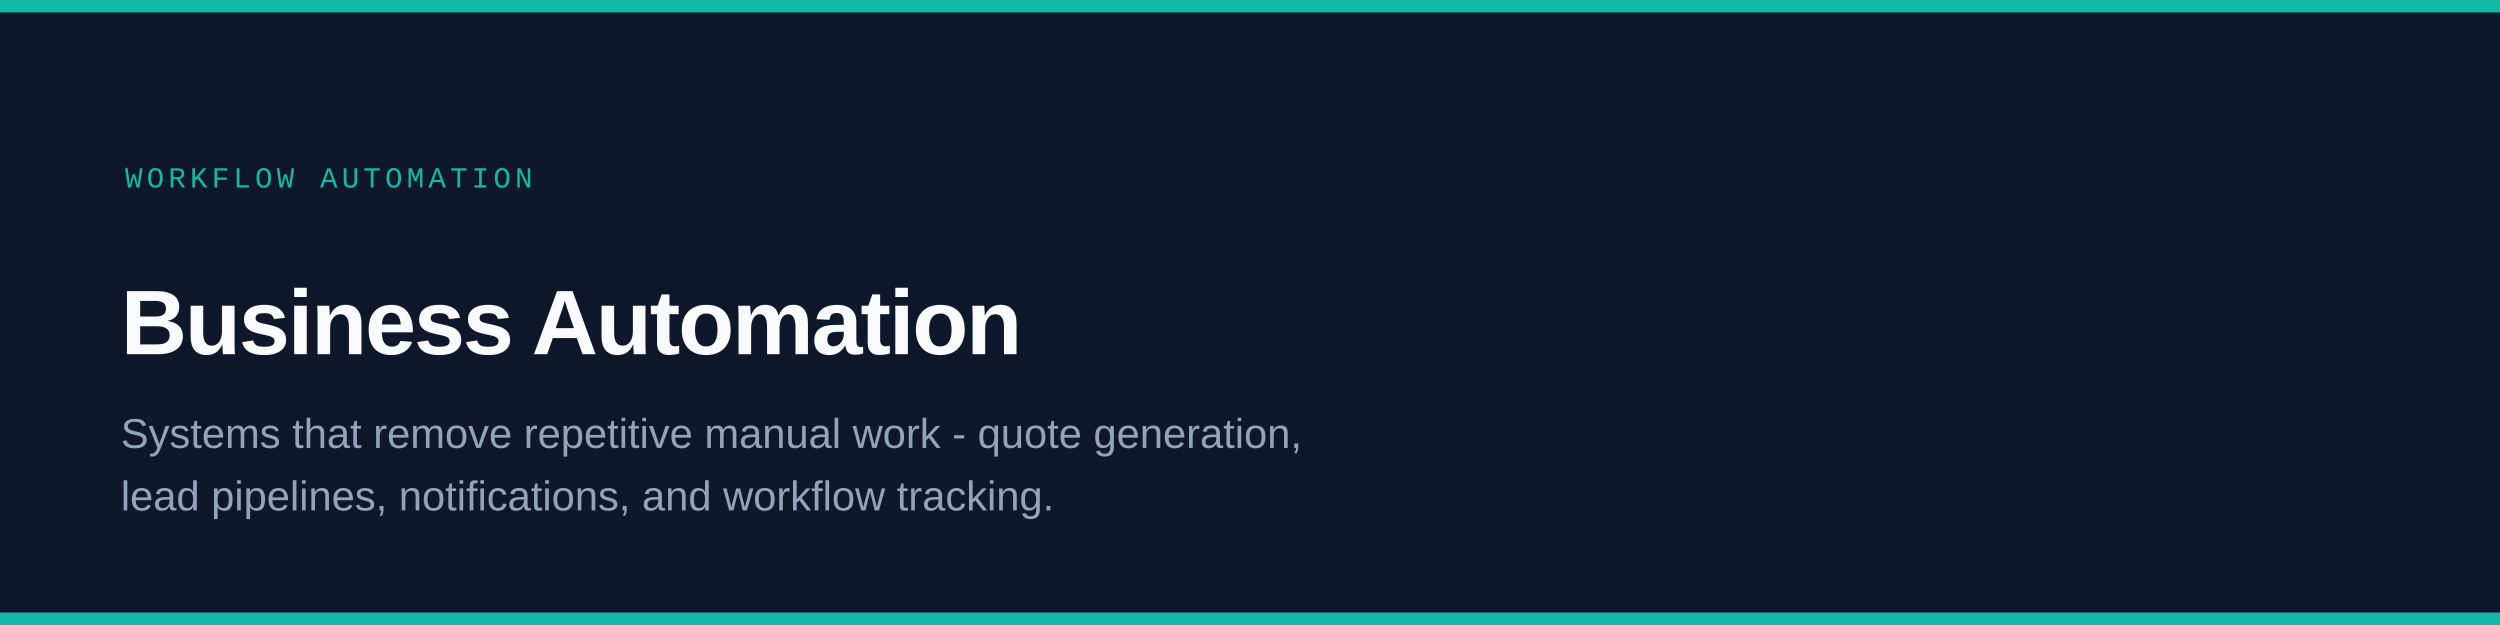
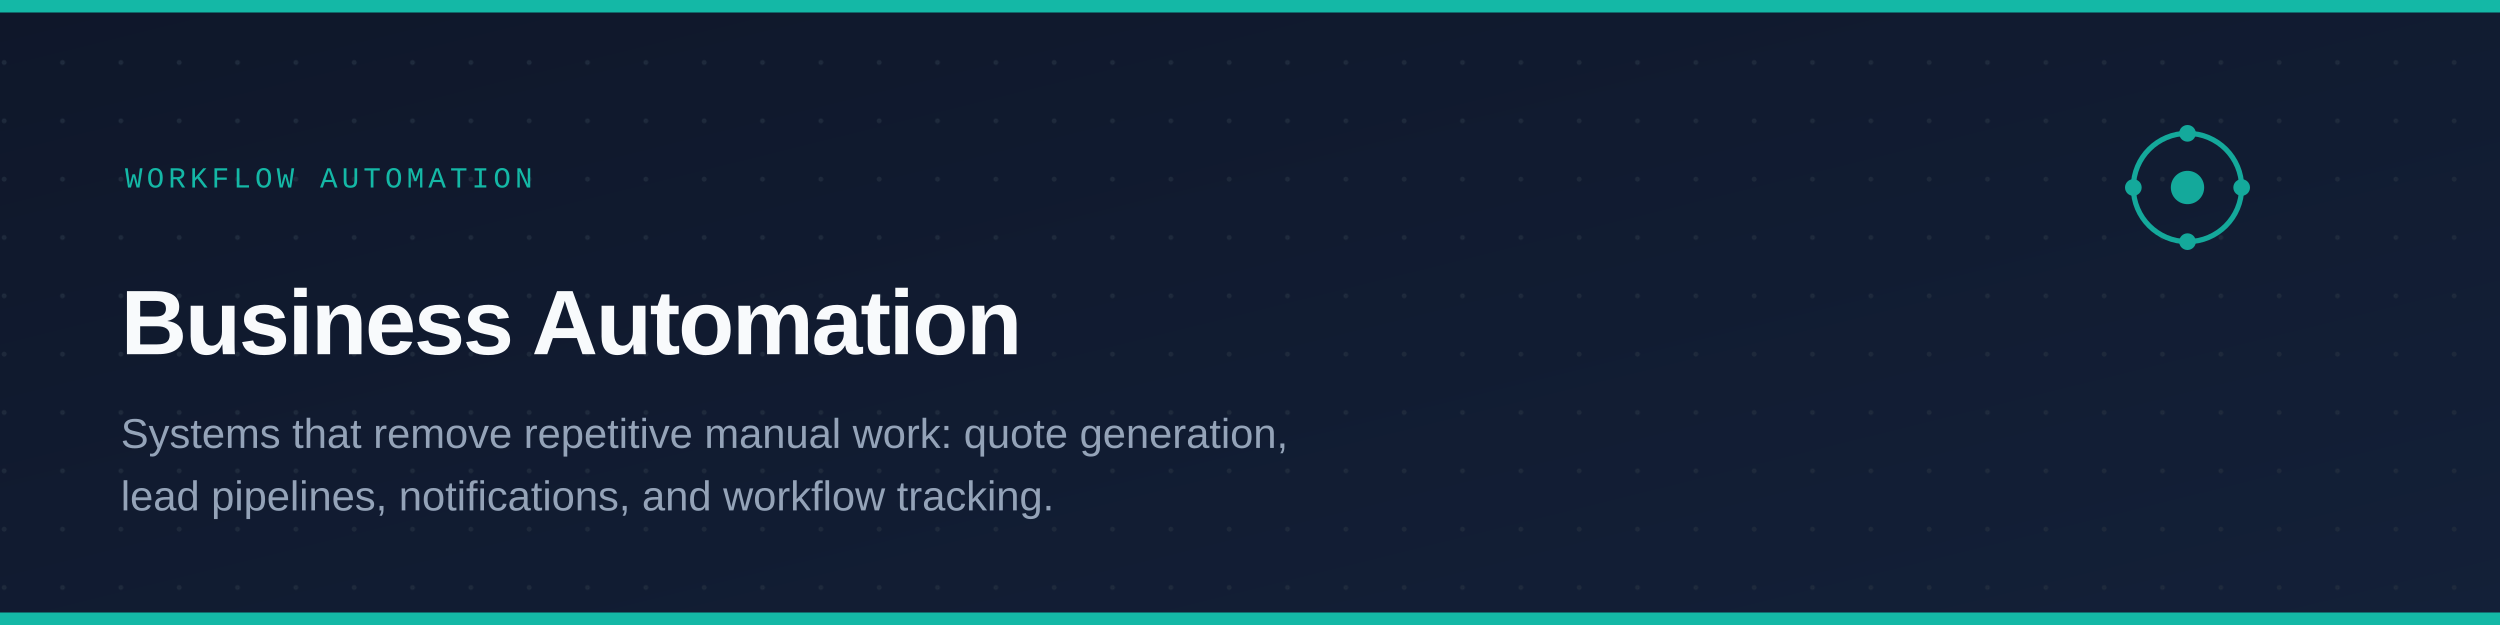
<svg xmlns="http://www.w3.org/2000/svg" width="1200" height="300" viewBox="0 0 1200 300">
-   <rect width="1200" height="300" fill="#0f172a" />
+   <defs>
+     <linearGradient id="bg1" x1="0%" y1="0%" x2="100%" y2="100%">
+       <stop offset="0%" stop-color="#0f172a" />
+       <stop offset="100%" stop-color="#132038" />
+     </linearGradient>
+     <pattern id="dots1" width="28" height="28" patternUnits="userSpaceOnUse">
+       <circle cx="2" cy="2" r="1.2" fill="#1e293b" />
+     </pattern>
+   </defs>
+   <rect width="1200" height="300" fill="url(#bg1)" />
+   <rect width="1200" height="300" fill="url(#dots1)" />
  <rect x="0" y="0" width="1200" height="6" fill="#14b8a6" />
  <rect x="0" y="294" width="1200" height="6" fill="#14b8a6" />
+   <g transform="translate(1020,60)" opacity="0.9">
+     <circle cx="30" cy="30" r="26" fill="none" stroke="#14b8a6" stroke-width="2.5" />
+     <circle cx="30" cy="30" r="8" fill="#14b8a6" />
+     <circle cx="30" cy="4" r="4" fill="#14b8a6" />
+     <circle cx="30" cy="56" r="4" fill="#14b8a6" />
+     <circle cx="4" cy="30" r="4" fill="#14b8a6" />
+     <circle cx="56" cy="30" r="4" fill="#14b8a6" />
+   </g>
  <text x="60" y="90" font-family="Consolas, 'Liberation Mono', monospace" font-size="14" letter-spacing="2" fill="#14b8a6">WORKFLOW AUTOMATION</text>
  <text x="58" y="170" font-family="Arial, Helvetica, sans-serif" font-size="44" font-weight="800" fill="#f8fafc" letter-spacing="-1">Business Automation</text>
-   <text x="58" y="215" font-family="Arial, Helvetica, sans-serif" font-size="20" font-weight="400" fill="#94a3b8" letter-spacing="0">Systems that remove repetitive manual work - quote generation,</text>
+   <text x="58" y="215" font-family="Arial, Helvetica, sans-serif" font-size="20" font-weight="400" fill="#94a3b8" letter-spacing="0">Systems that remove repetitive manual work: quote generation,</text>
  <text x="58" y="245" font-family="Arial, Helvetica, sans-serif" font-size="20" font-weight="400" fill="#94a3b8" letter-spacing="0">lead pipelines, notifications, and workflow tracking.</text>
</svg>
